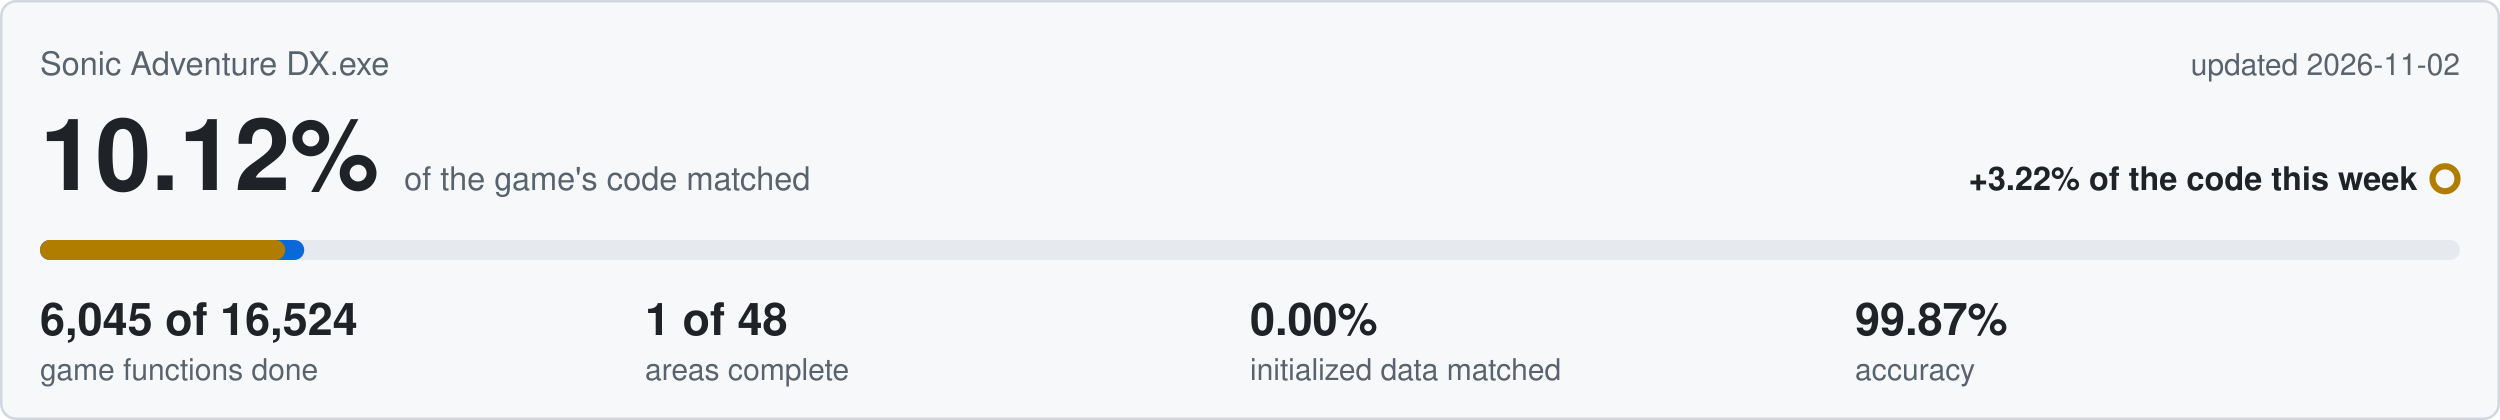
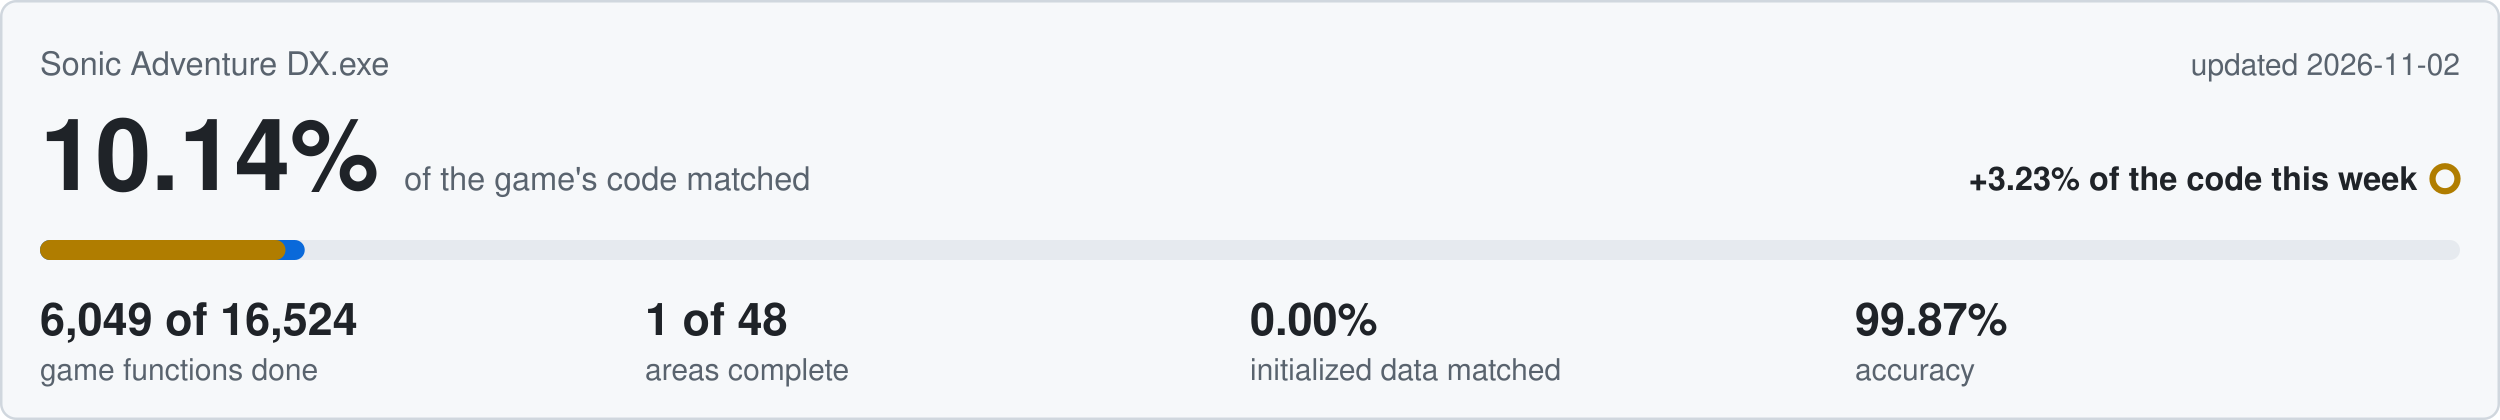
<svg xmlns="http://www.w3.org/2000/svg" viewBox="0 0 1000 168" width="1000" height="168">
  <rect x="0.5" y="0.5" width="999" height="167" rx="6" fill="#f6f8fa" stroke="#d0d7de" />
  <text x="16" y="30" font-family="Segoe UI,Helvetica,Arial,sans-serif" font-size="13" fill="#59636e">Sonic Adventure DX.exe</text>
  <text x="984" y="30" text-anchor="end" font-family="Segoe UI,Helvetica,Arial,sans-serif" font-size="12" fill="#59636e">updated 2026-11-02</text>
-   <text x="16" y="76" font-family="Segoe UI,Helvetica,Arial,sans-serif" font-size="40" font-weight="600" fill="#1f2328">10.12%<tspan dx="10" font-size="13" font-weight="400" fill="#59636e">of the game's code matched</tspan>
+   <text x="16" y="76" font-family="Segoe UI,Helvetica,Arial,sans-serif" font-size="40" font-weight="600" fill="#1f2328">10.14%<tspan dx="10" font-size="13" font-weight="400" fill="#59636e">of the game's code matched</tspan>
  </text>
-   <text x="967" y="76" text-anchor="end" font-family="Segoe UI,Helvetica,Arial,sans-serif" font-size="13" font-weight="600" fill="#1f2328">+3.22% of the code this week</text>
+   <text x="967" y="76" text-anchor="end" font-family="Segoe UI,Helvetica,Arial,sans-serif" font-size="13" font-weight="600" fill="#1f2328">+3.23% of the code this week</text>
  <circle cx="978" cy="71.5" r="5" fill="none" stroke="#b07d00" stroke-width="2.5" />
  <rect x="16" y="96" width="968" height="8" rx="4" fill="#e6eaef" />
-   <rect x="16" y="96" width="105.7" height="8" rx="4" fill="#0969da" />
-   <rect x="16" y="96" width="98.1" height="8" rx="4" fill="#b07d00" />
-   <text x="16" y="134" font-family="Segoe UI,Helvetica,Arial,sans-serif" font-size="18" font-weight="600" fill="#1f2328">6,045 of 16,524</text>
+   <rect x="16" y="96" width="105.9" height="8" rx="4" fill="#0969da" />
+   <rect x="16" y="96" width="98.2" height="8" rx="4" fill="#b07d00" />
+   <text x="16" y="134" font-family="Segoe UI,Helvetica,Arial,sans-serif" font-size="18" font-weight="600" fill="#1f2328">6,049 of 16,524</text>
  <text x="16" y="152" font-family="Segoe UI,Helvetica,Arial,sans-serif" font-size="12" fill="#59636e">game functions done</text>
  <text x="258" y="134" font-family="Segoe UI,Helvetica,Arial,sans-serif" font-size="18" font-weight="600" fill="#1f2328">1 of 48</text>
  <text x="258" y="152" font-family="Segoe UI,Helvetica,Arial,sans-serif" font-size="12" fill="#59636e">areas complete</text>
  <text x="500" y="134" font-family="Segoe UI,Helvetica,Arial,sans-serif" font-size="18" font-weight="600" fill="#1f2328">0.00%</text>
  <text x="500" y="152" font-family="Segoe UI,Helvetica,Arial,sans-serif" font-size="12" fill="#59636e">initialized data matched</text>
  <text x="742" y="134" font-family="Segoe UI,Helvetica,Arial,sans-serif" font-size="18" font-weight="600" fill="#1f2328">99.87%</text>
  <text x="742" y="152" font-family="Segoe UI,Helvetica,Arial,sans-serif" font-size="12" fill="#59636e">accuracy</text>
</svg>
